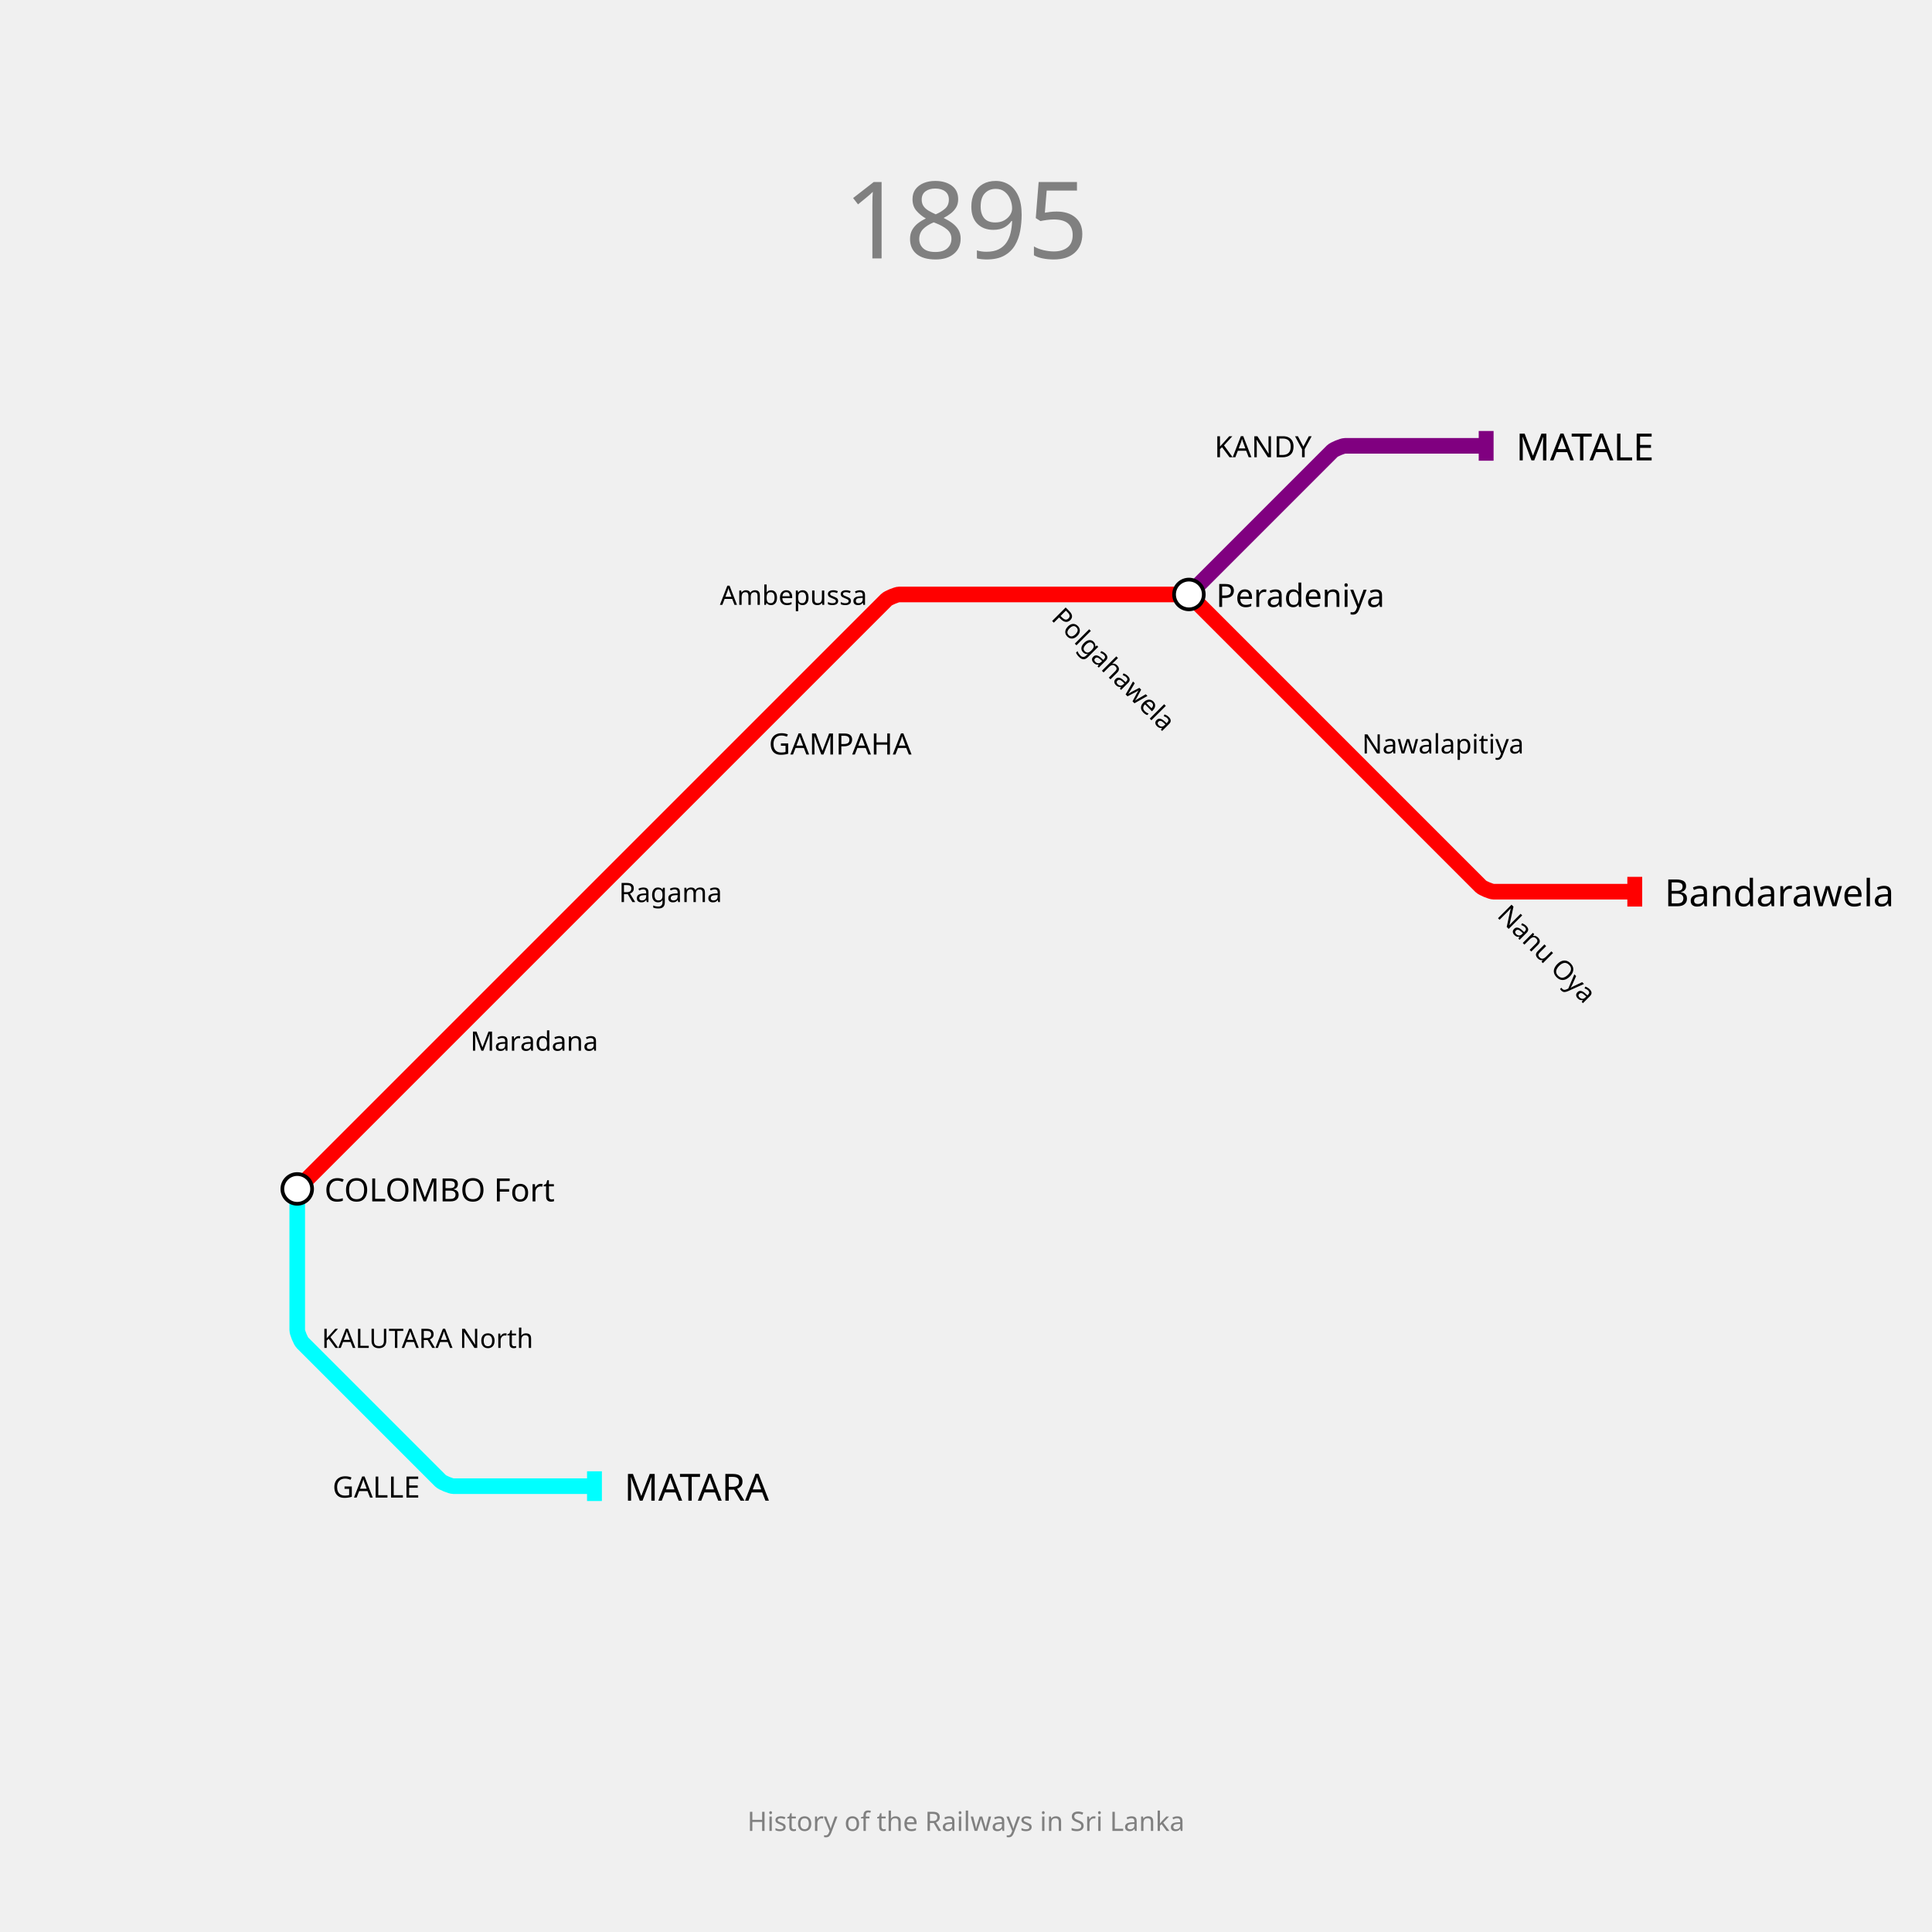
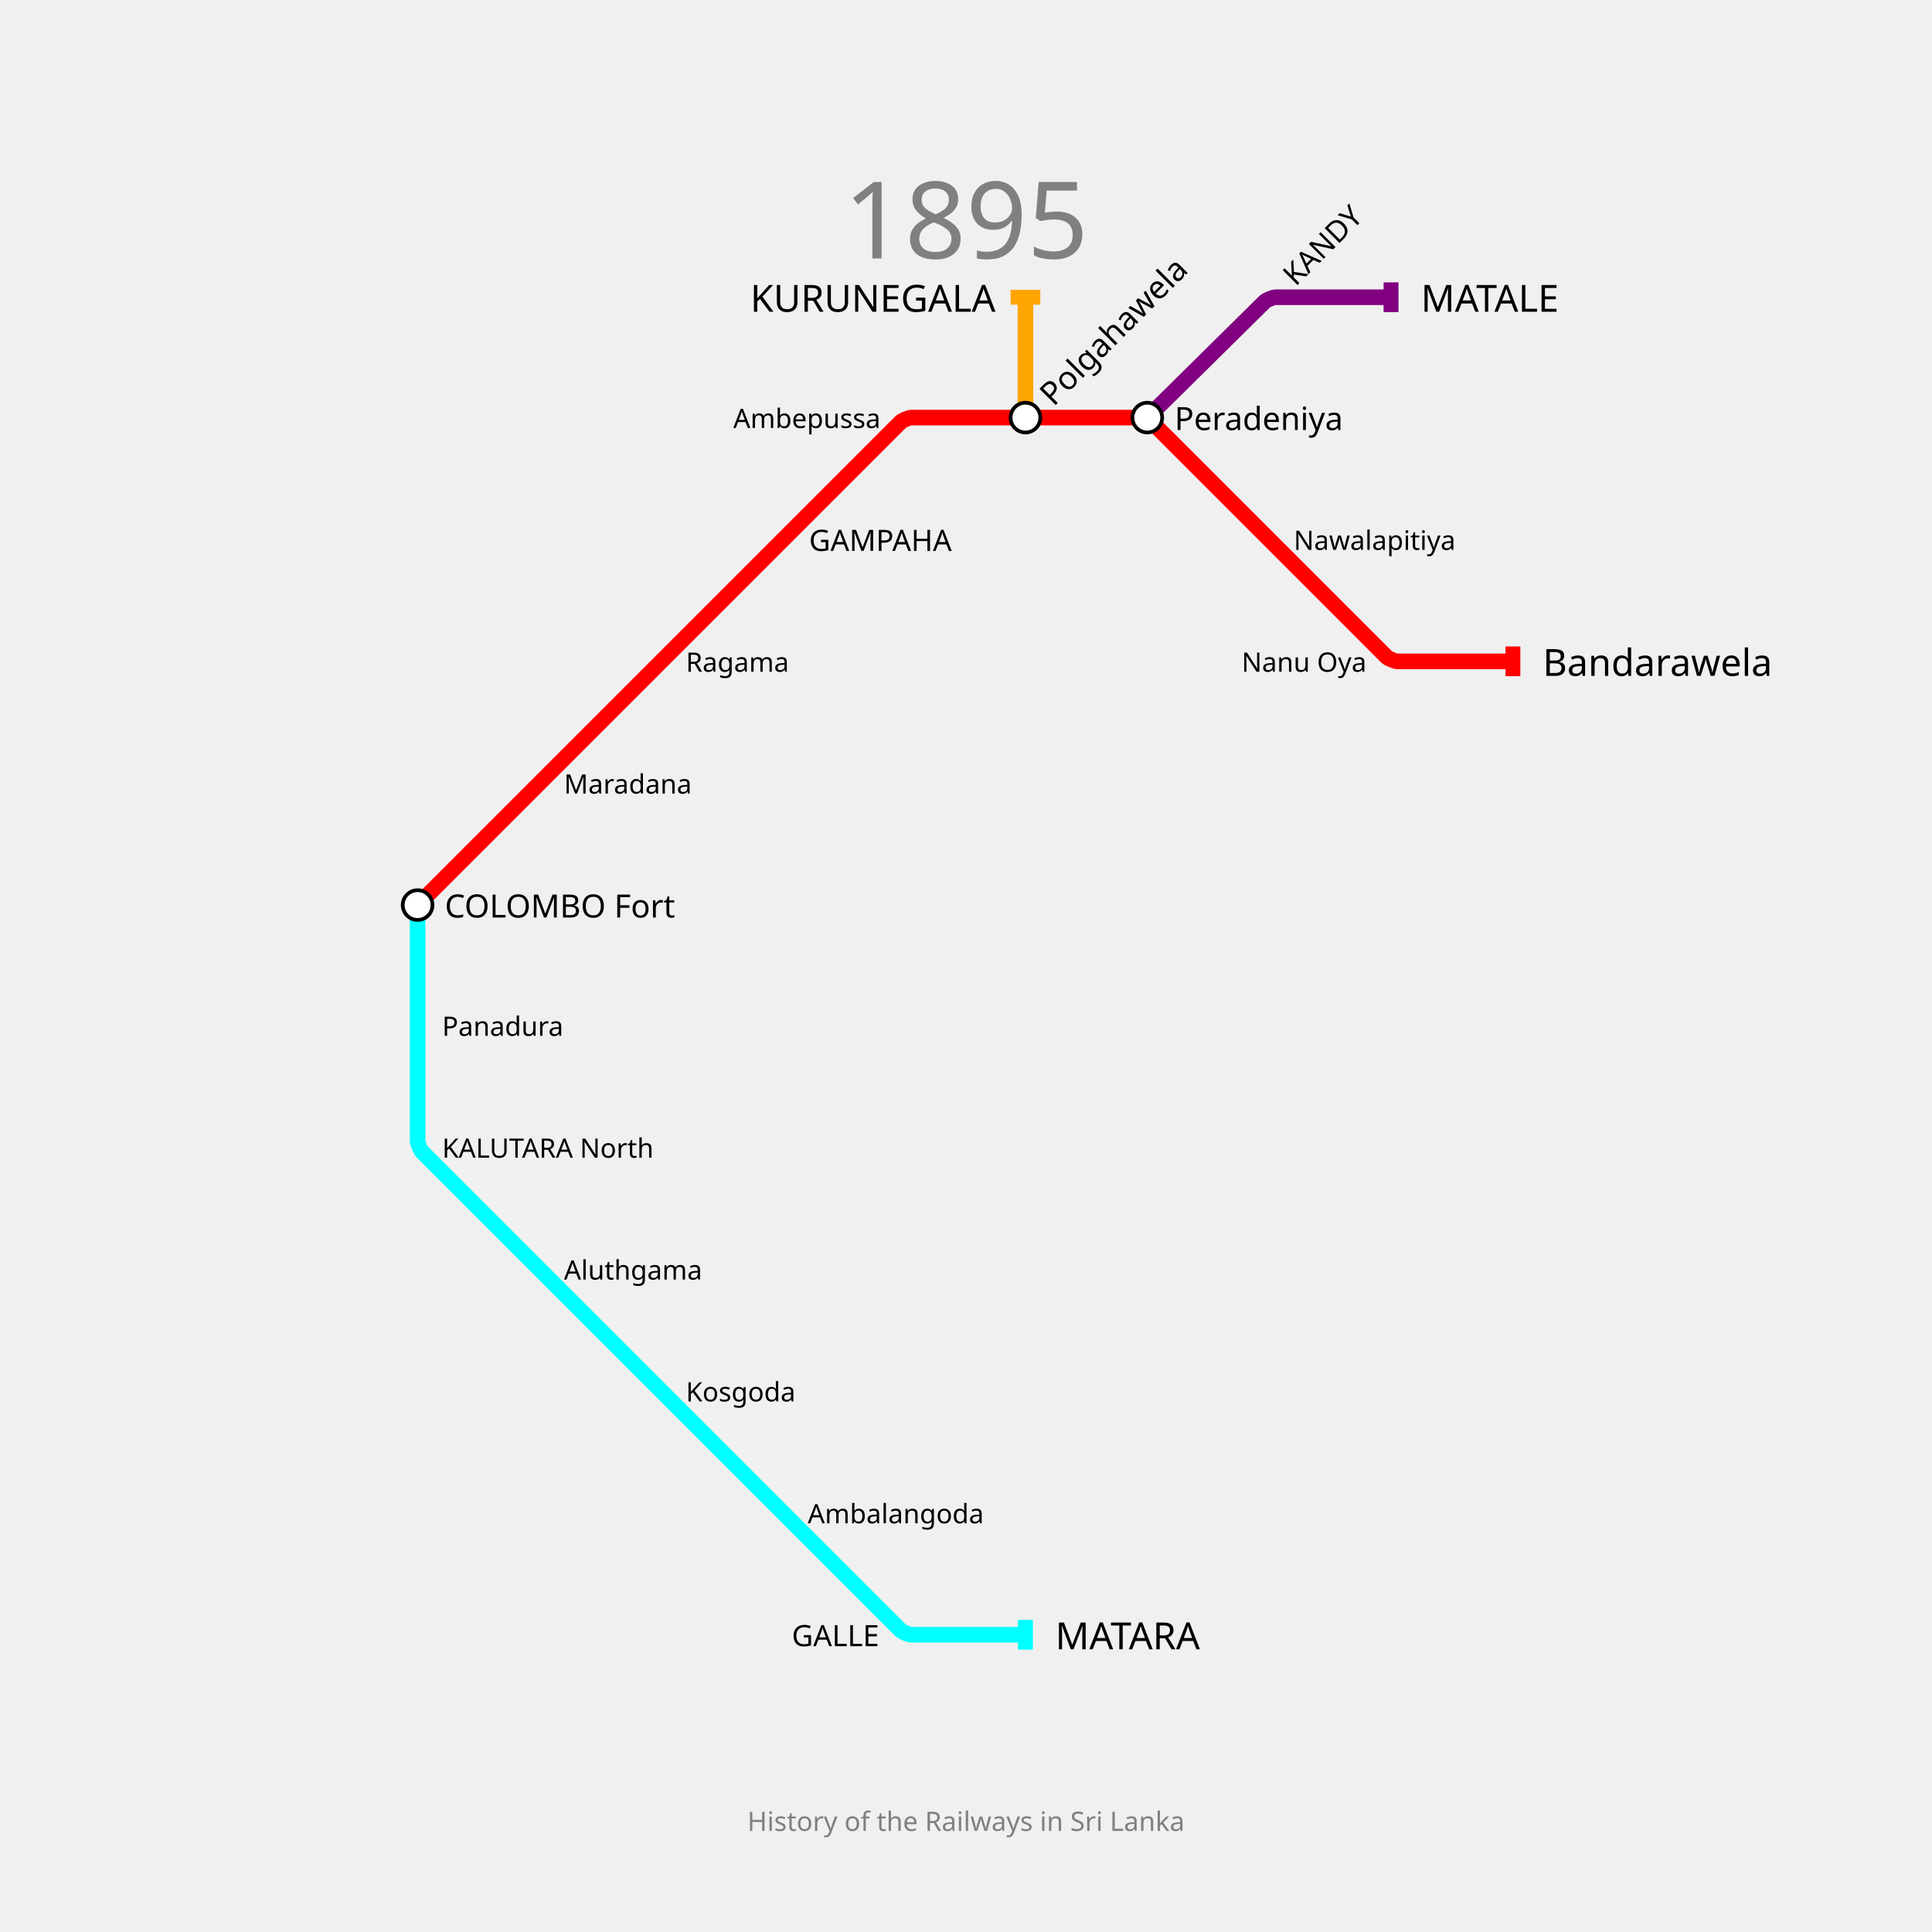
<svg xmlns="http://www.w3.org/2000/svg" width="1300" height="1300" padding="200">
  <text fill="gray" stroke="none" font-size="72" font-family="GIL_____" x="650.0" y="118.0" text-anchor="middle" dominant-baseline="hanging">1895</text>
  <text fill="gray" stroke="none" font-size="18" font-family="GIL_____" x="650.0" y="1218.0" text-anchor="middle" dominant-baseline="text-top">History of the Railways in Sri Lanka</text>
  <g>
-     <path fill="none" stroke-width="10.5" stroke-opacity="1" d="M 200.0,800.0 L 300.0,700.0 L 400.0,600.0 L 500.0,500.0 L 596.464,403.536 C 597.643,402.357 603.333,400.0 605.0,400.0 L 700.0,400.0 L 795.0,400.0 C 796.667,400.0 802.357,402.357 803.536,403.536 L 900.0,500.0 L 996.464,596.464 C 997.643,597.643 1003.333,600.0 1005.0,600.0 L 1100.0,600.0" stroke="red" />
-     <rect stroke="none" fill-opacity="1" x="1095" y="590" width="10" height="20" fill="red" />
+     <path fill="none" stroke-width="10.5" stroke-opacity="1" d="M 281.0,609.0 L 363.0,527.0 L 445.0,445.0 L 527.0,363.0 L 606.136,283.864 C 607.091,282.909 611.7,281.0 613.05,281.0 L 690.0,281.0 L 767.9,281.0 C 769.267,281.0 773.933,282.933 774.899,283.899 L 854.0,363.0 L 933.101,442.101 C 934.067,443.067 938.733,445.0 940.1,445.0 L 1018.0,445.0" stroke="red" />
+     <rect stroke="none" fill-opacity="1" x="1013" y="435" width="10" height="20" fill="red" />
  </g>
  <g>
-     <path fill="none" stroke-width="10.5" stroke-opacity="1" d="M 800.0,400.0 L 896.464,303.536 C 897.643,302.357 903.333,300.0 905.0,300.0 L 1000.0,300.0" stroke="purple" />
-     <rect stroke="none" fill-opacity="1" x="995" y="290" width="10" height="20" fill="purple" />
+     <path fill="none" stroke-width="10.5" stroke-opacity="1" d="M 772.0,281.0 L 851.083,202.881 C 852.055,201.921 856.733,200.0 858.1,200.0 L 936.0,200.0" stroke="purple" />
+     <rect stroke="none" fill-opacity="1" x="931" y="190" width="10" height="20" fill="purple" />
  </g>
  <g>
-     <path fill="none" stroke-width="10.5" stroke-opacity="1" d="M 200.0,800.0 L 200.0,895.0 C 200.0,896.667 202.357,902.357 203.536,903.536 L 296.464,996.464 C 297.643,997.643 303.333,1000.0 305.0,1000.0 L 400.0,1000.0" stroke="cyan" />
-     <rect stroke="none" fill-opacity="1" x="395" y="990" width="10" height="20" fill="cyan" />
+     <path fill="none" stroke-width="10.5" stroke-opacity="1" d="M 281.0,609.0 L 281.0,690.0 L 281.0,767.9 C 281.0,769.267 282.933,773.933 283.899,774.899 L 363.0,854.0 L 445.0,936.0 L 527.0,1018.0 L 606.136,1097.136 C 607.091,1098.091 611.7,1100.0 613.05,1100.0 L 690.0,1100.0" stroke="cyan" />
+     <rect stroke="none" fill-opacity="1" x="685" y="1090" width="10" height="20" fill="cyan" />
  </g>
  <g>
-     <text fill="black" stroke="none" font-size="25.2" font-family="GIL_____" font-weight="100" text-anchor="start" dominant-baseline="central" x="1120.1" y="600" transform="translate(1100,600) rotate(0) translate(-1100,-600)">Bandarawela</text>
+     <path fill="none" stroke-width="10.5" stroke-opacity="1" d="M 690.0,281.0 L 690.0,200.0" stroke="orange" />
+     <rect stroke="none" fill-opacity="1" x="680" y="195" width="20" height="10" fill="orange" />
  </g>
  <g>
-     <text fill="black" stroke="none" font-size="25.2" font-family="GIL_____" font-weight="100" text-anchor="start" dominant-baseline="central" x="1020.1" y="300" transform="translate(1000,300) rotate(0) translate(-1000,-300)">MATALE</text>
+     <text fill="black" stroke="none" font-size="25.2" font-family="GIL_____" font-weight="100" text-anchor="start" dominant-baseline="central" x="1038.1" y="445" transform="translate(1018,445) rotate(0) translate(-1018,-445)">Bandarawela</text>
  </g>
  <g>
-     <text fill="black" stroke="none" font-size="25.2" font-family="GIL_____" font-weight="100" text-anchor="start" dominant-baseline="central" x="420.1" y="1000" transform="translate(400,1000) rotate(0) translate(-400,-1000)">MATARA</text>
+     <text fill="black" stroke="none" font-size="25.2" font-family="GIL_____" font-weight="100" text-anchor="start" dominant-baseline="central" x="956.1" y="200" transform="translate(936,200) rotate(0) translate(-936,-200)">MATALE</text>
  </g>
  <g>
-     <circle r="10" fill="white" stroke="black" stroke-width="2.5" cx="200" cy="800" />
-     <text fill="black" stroke="none" font-size="21.6" font-family="GIL_____" font-weight="100" text-anchor="start" dominant-baseline="central" x="218.3" y="800" transform="translate(200,800) rotate(0) translate(-200,-800)">COLOMBO Fort</text>
+     <text fill="black" stroke="none" font-size="25.2" font-family="GIL_____" font-weight="100" text-anchor="start" dominant-baseline="central" x="710.1" y="1100" transform="translate(690,1100) rotate(0) translate(-690,-1100)">MATARA</text>
  </g>
  <g>
-     <circle r="10" fill="white" stroke="black" stroke-width="2.5" cx="800" cy="400" />
-     <text fill="black" stroke="none" font-size="21.6" font-family="GIL_____" font-weight="100" text-anchor="start" dominant-baseline="central" x="818.3" y="400" transform="translate(800,400) rotate(0) translate(-800,-400)">Peradeniya</text>
+     <text fill="black" stroke="none" font-size="25.2" font-family="GIL_____" font-weight="100" text-anchor="end" dominant-baseline="central" x="669.9" y="200" transform="translate(690,200) rotate(0) translate(-690,-200)">KURUNEGALA</text>
  </g>
  <g>
-     <text fill="black" stroke="none" font-size="19.8" font-family="GIL_____" font-weight="100" text-anchor="start" dominant-baseline="central" x="517.4" y="500" transform="translate(500,500) rotate(0) translate(-500,-500)">GAMPAHA</text>
+     <circle r="10" fill="white" stroke="black" stroke-width="2.5" cx="281" cy="609" />
+     <text fill="black" stroke="none" font-size="21.6" font-family="GIL_____" font-weight="100" text-anchor="start" dominant-baseline="central" x="299.3" y="609" transform="translate(281,609) rotate(0) translate(-281,-609)">COLOMBO Fort</text>
  </g>
  <g>
-     <text fill="black" stroke="none" font-size="19.8" font-family="GIL_____" font-weight="100" text-anchor="end" dominant-baseline="central" x="882.6" y="300" transform="translate(900,300) rotate(0) translate(-900,-300)">KANDY</text>
+     <circle r="10" fill="white" stroke="black" stroke-width="2.5" cx="690" cy="281" />
+     <text fill="black" stroke="none" font-size="21.6" font-family="GIL_____" font-weight="100" text-anchor="start" dominant-baseline="central" x="708.3" y="281" transform="translate(690,281) rotate(-45) translate(-690,-281)">Polgahawela</text>
  </g>
  <g>
-     <text fill="black" stroke="none" font-size="19.8" font-family="GIL_____" font-weight="100" text-anchor="end" dominant-baseline="central" x="282.6" y="1000" transform="translate(300,1000) rotate(0) translate(-300,-1000)">GALLE</text>
+     <circle r="10" fill="white" stroke="black" stroke-width="2.5" cx="772" cy="281" />
+     <text fill="black" stroke="none" font-size="21.6" font-family="GIL_____" font-weight="100" text-anchor="start" dominant-baseline="central" x="790.3" y="281" transform="translate(772,281) rotate(0) translate(-772,-281)">Peradeniya</text>
  </g>
  <g>
-     <text fill="black" stroke="none" font-size="18" font-family="GIL_____" font-weight="100" text-anchor="start" dominant-baseline="central" x="316.5" y="700" transform="translate(300,700) rotate(0) translate(-300,-700)">Maradana</text>
+     <text fill="black" stroke="none" font-size="19.8" font-family="GIL_____" font-weight="100" text-anchor="start" dominant-baseline="central" x="544.4" y="363" transform="translate(527,363) rotate(0) translate(-527,-363)">GAMPAHA</text>
  </g>
  <g>
-     <text fill="black" stroke="none" font-size="18" font-family="GIL_____" font-weight="100" text-anchor="start" dominant-baseline="central" x="416.5" y="600" transform="translate(400,600) rotate(0) translate(-400,-600)">Ragama</text>
+     <text fill="black" stroke="none" font-size="19.8" font-family="GIL_____" font-weight="100" text-anchor="start" dominant-baseline="central" x="871.4" y="200" transform="translate(854,200) rotate(-45) translate(-854,-200)">KANDY</text>
  </g>
  <g>
-     <text fill="black" stroke="none" font-size="18" font-family="GIL_____" font-weight="100" text-anchor="end" dominant-baseline="central" x="583.5" y="400" transform="translate(600,400) rotate(0) translate(-600,-400)">Ambepussa</text>
+     <text fill="black" stroke="none" font-size="19.8" font-family="GIL_____" font-weight="100" text-anchor="end" dominant-baseline="central" x="591.6" y="1100" transform="translate(609,1100) rotate(0) translate(-609,-1100)">GALLE</text>
  </g>
  <g>
-     <text fill="black" stroke="none" font-size="18" font-family="GIL_____" font-weight="100" text-anchor="start" dominant-baseline="central" x="716.5" y="400" transform="translate(700,400) rotate(-315) translate(-700,-400)">Polgahawela</text>
+     <text fill="black" stroke="none" font-size="18" font-family="GIL_____" font-weight="100" text-anchor="start" dominant-baseline="central" x="379.5" y="527" transform="translate(363,527) rotate(0) translate(-363,-527)">Maradana</text>
  </g>
  <g>
-     <text fill="black" stroke="none" font-size="18" font-family="GIL_____" font-weight="100" text-anchor="start" dominant-baseline="central" x="916.5" y="500" transform="translate(900,500) rotate(0) translate(-900,-500)">Nawalapitiya</text>
+     <text fill="black" stroke="none" font-size="18" font-family="GIL_____" font-weight="100" text-anchor="start" dominant-baseline="central" x="461.5" y="445" transform="translate(445,445) rotate(0) translate(-445,-445)">Ragama</text>
  </g>
  <g>
-     <text fill="black" stroke="none" font-size="18" font-family="GIL_____" font-weight="100" text-anchor="start" dominant-baseline="central" x="1016.5" y="600" transform="translate(1000,600) rotate(-315) translate(-1000,-600)">Nanu Oya</text>
+     <text fill="black" stroke="none" font-size="18" font-family="GIL_____" font-weight="100" text-anchor="end" dominant-baseline="central" x="592.5" y="281" transform="translate(609,281) rotate(0) translate(-609,-281)">Ambepussa</text>
  </g>
  <g>
-     <text fill="black" stroke="none" font-size="18" font-family="GIL_____" font-weight="100" text-anchor="start" dominant-baseline="central" x="216.5" y="900" transform="translate(200,900) rotate(0) translate(-200,-900)">KALUTARA North</text>
+     <text fill="black" stroke="none" font-size="18" font-family="GIL_____" font-weight="100" text-anchor="start" dominant-baseline="central" x="870.5" y="363" transform="translate(854,363) rotate(0) translate(-854,-363)">Nawalapitiya</text>
+   </g>
+   <g>
+     <text fill="black" stroke="none" font-size="18" font-family="GIL_____" font-weight="100" text-anchor="end" dominant-baseline="central" x="919.5" y="445" transform="translate(936,445) rotate(0) translate(-936,-445)">Nanu Oya</text>
+   </g>
+   <g>
+     <text fill="black" stroke="none" font-size="18" font-family="GIL_____" font-weight="100" text-anchor="start" dominant-baseline="central" x="297.5" y="690" transform="translate(281,690) rotate(0) translate(-281,-690)">Panadura</text>
+   </g>
+   <g>
+     <text fill="black" stroke="none" font-size="18" font-family="GIL_____" font-weight="100" text-anchor="start" dominant-baseline="central" x="297.5" y="772" transform="translate(281,772) rotate(0) translate(-281,-772)">KALUTARA North</text>
+   </g>
+   <g>
+     <text fill="black" stroke="none" font-size="18" font-family="GIL_____" font-weight="100" text-anchor="start" dominant-baseline="central" x="379.5" y="854" transform="translate(363,854) rotate(0) translate(-363,-854)">Aluthgama</text>
+   </g>
+   <g>
+     <text fill="black" stroke="none" font-size="18" font-family="GIL_____" font-weight="100" text-anchor="start" dominant-baseline="central" x="461.5" y="936" transform="translate(445,936) rotate(0) translate(-445,-936)">Kosgoda</text>
+   </g>
+   <g>
+     <text fill="black" stroke="none" font-size="18" font-family="GIL_____" font-weight="100" text-anchor="start" dominant-baseline="central" x="543.5" y="1018" transform="translate(527,1018) rotate(0) translate(-527,-1018)">Ambalangoda</text>
  </g>
</svg>
